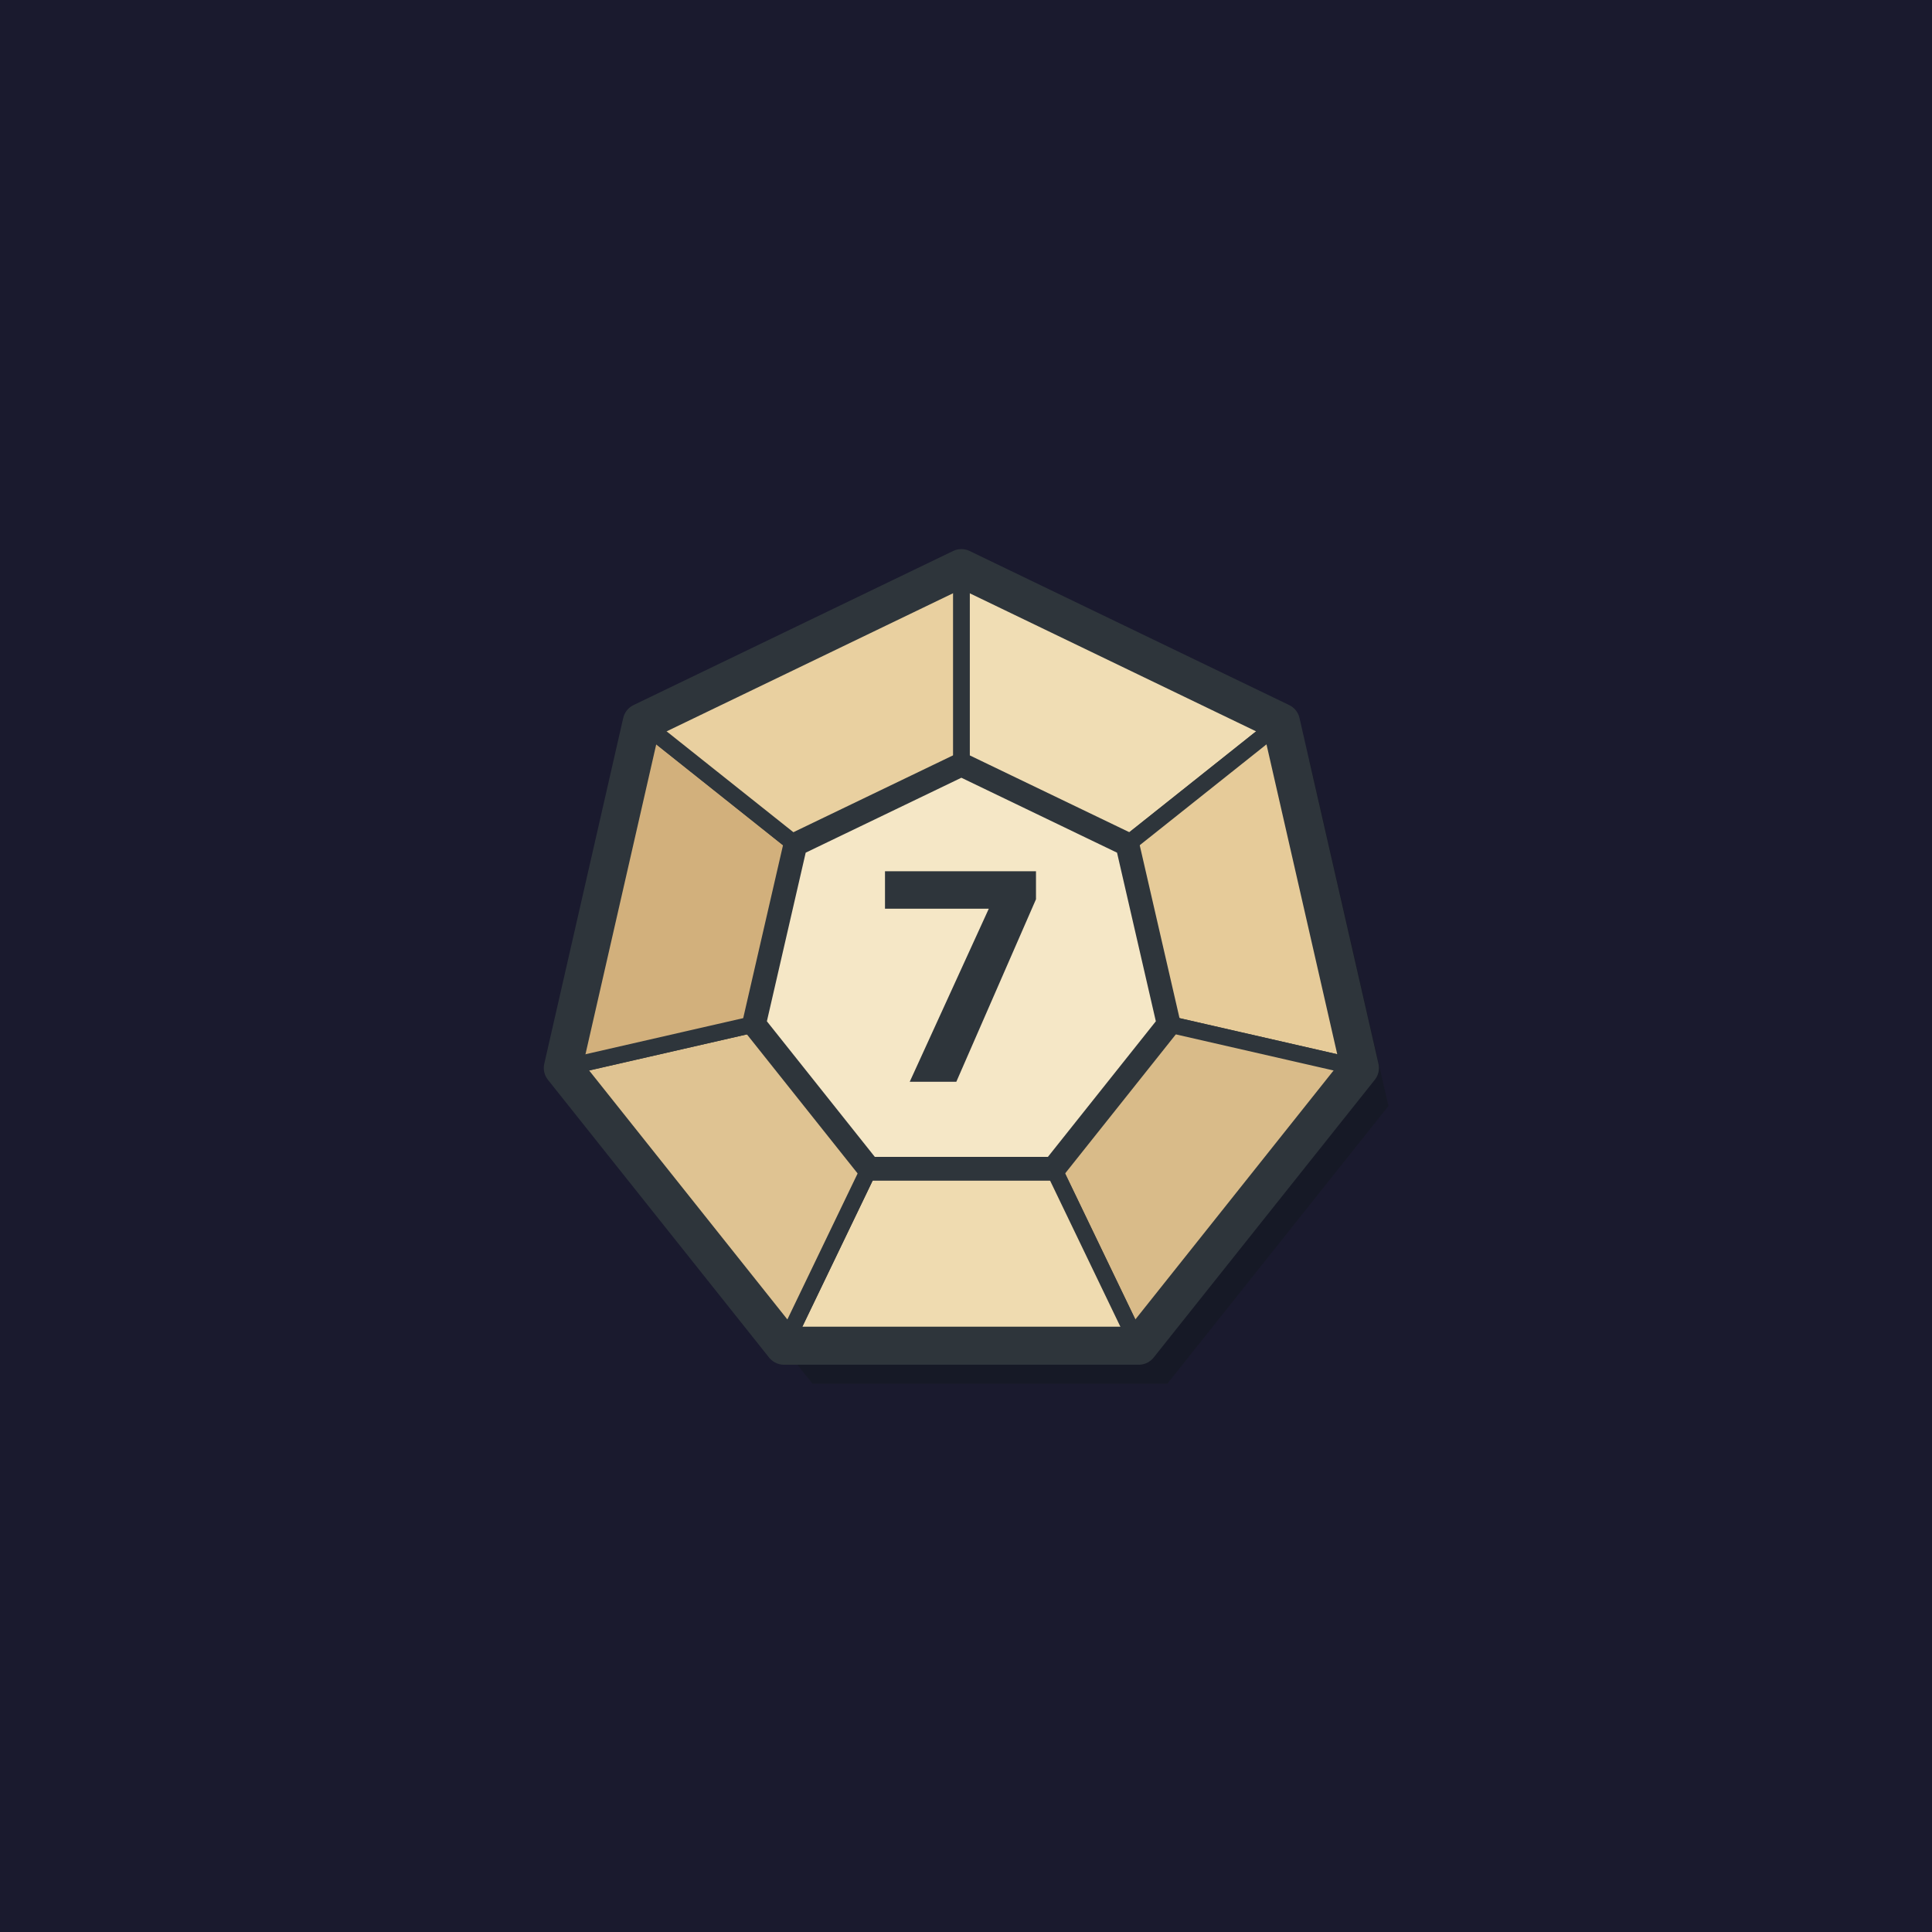
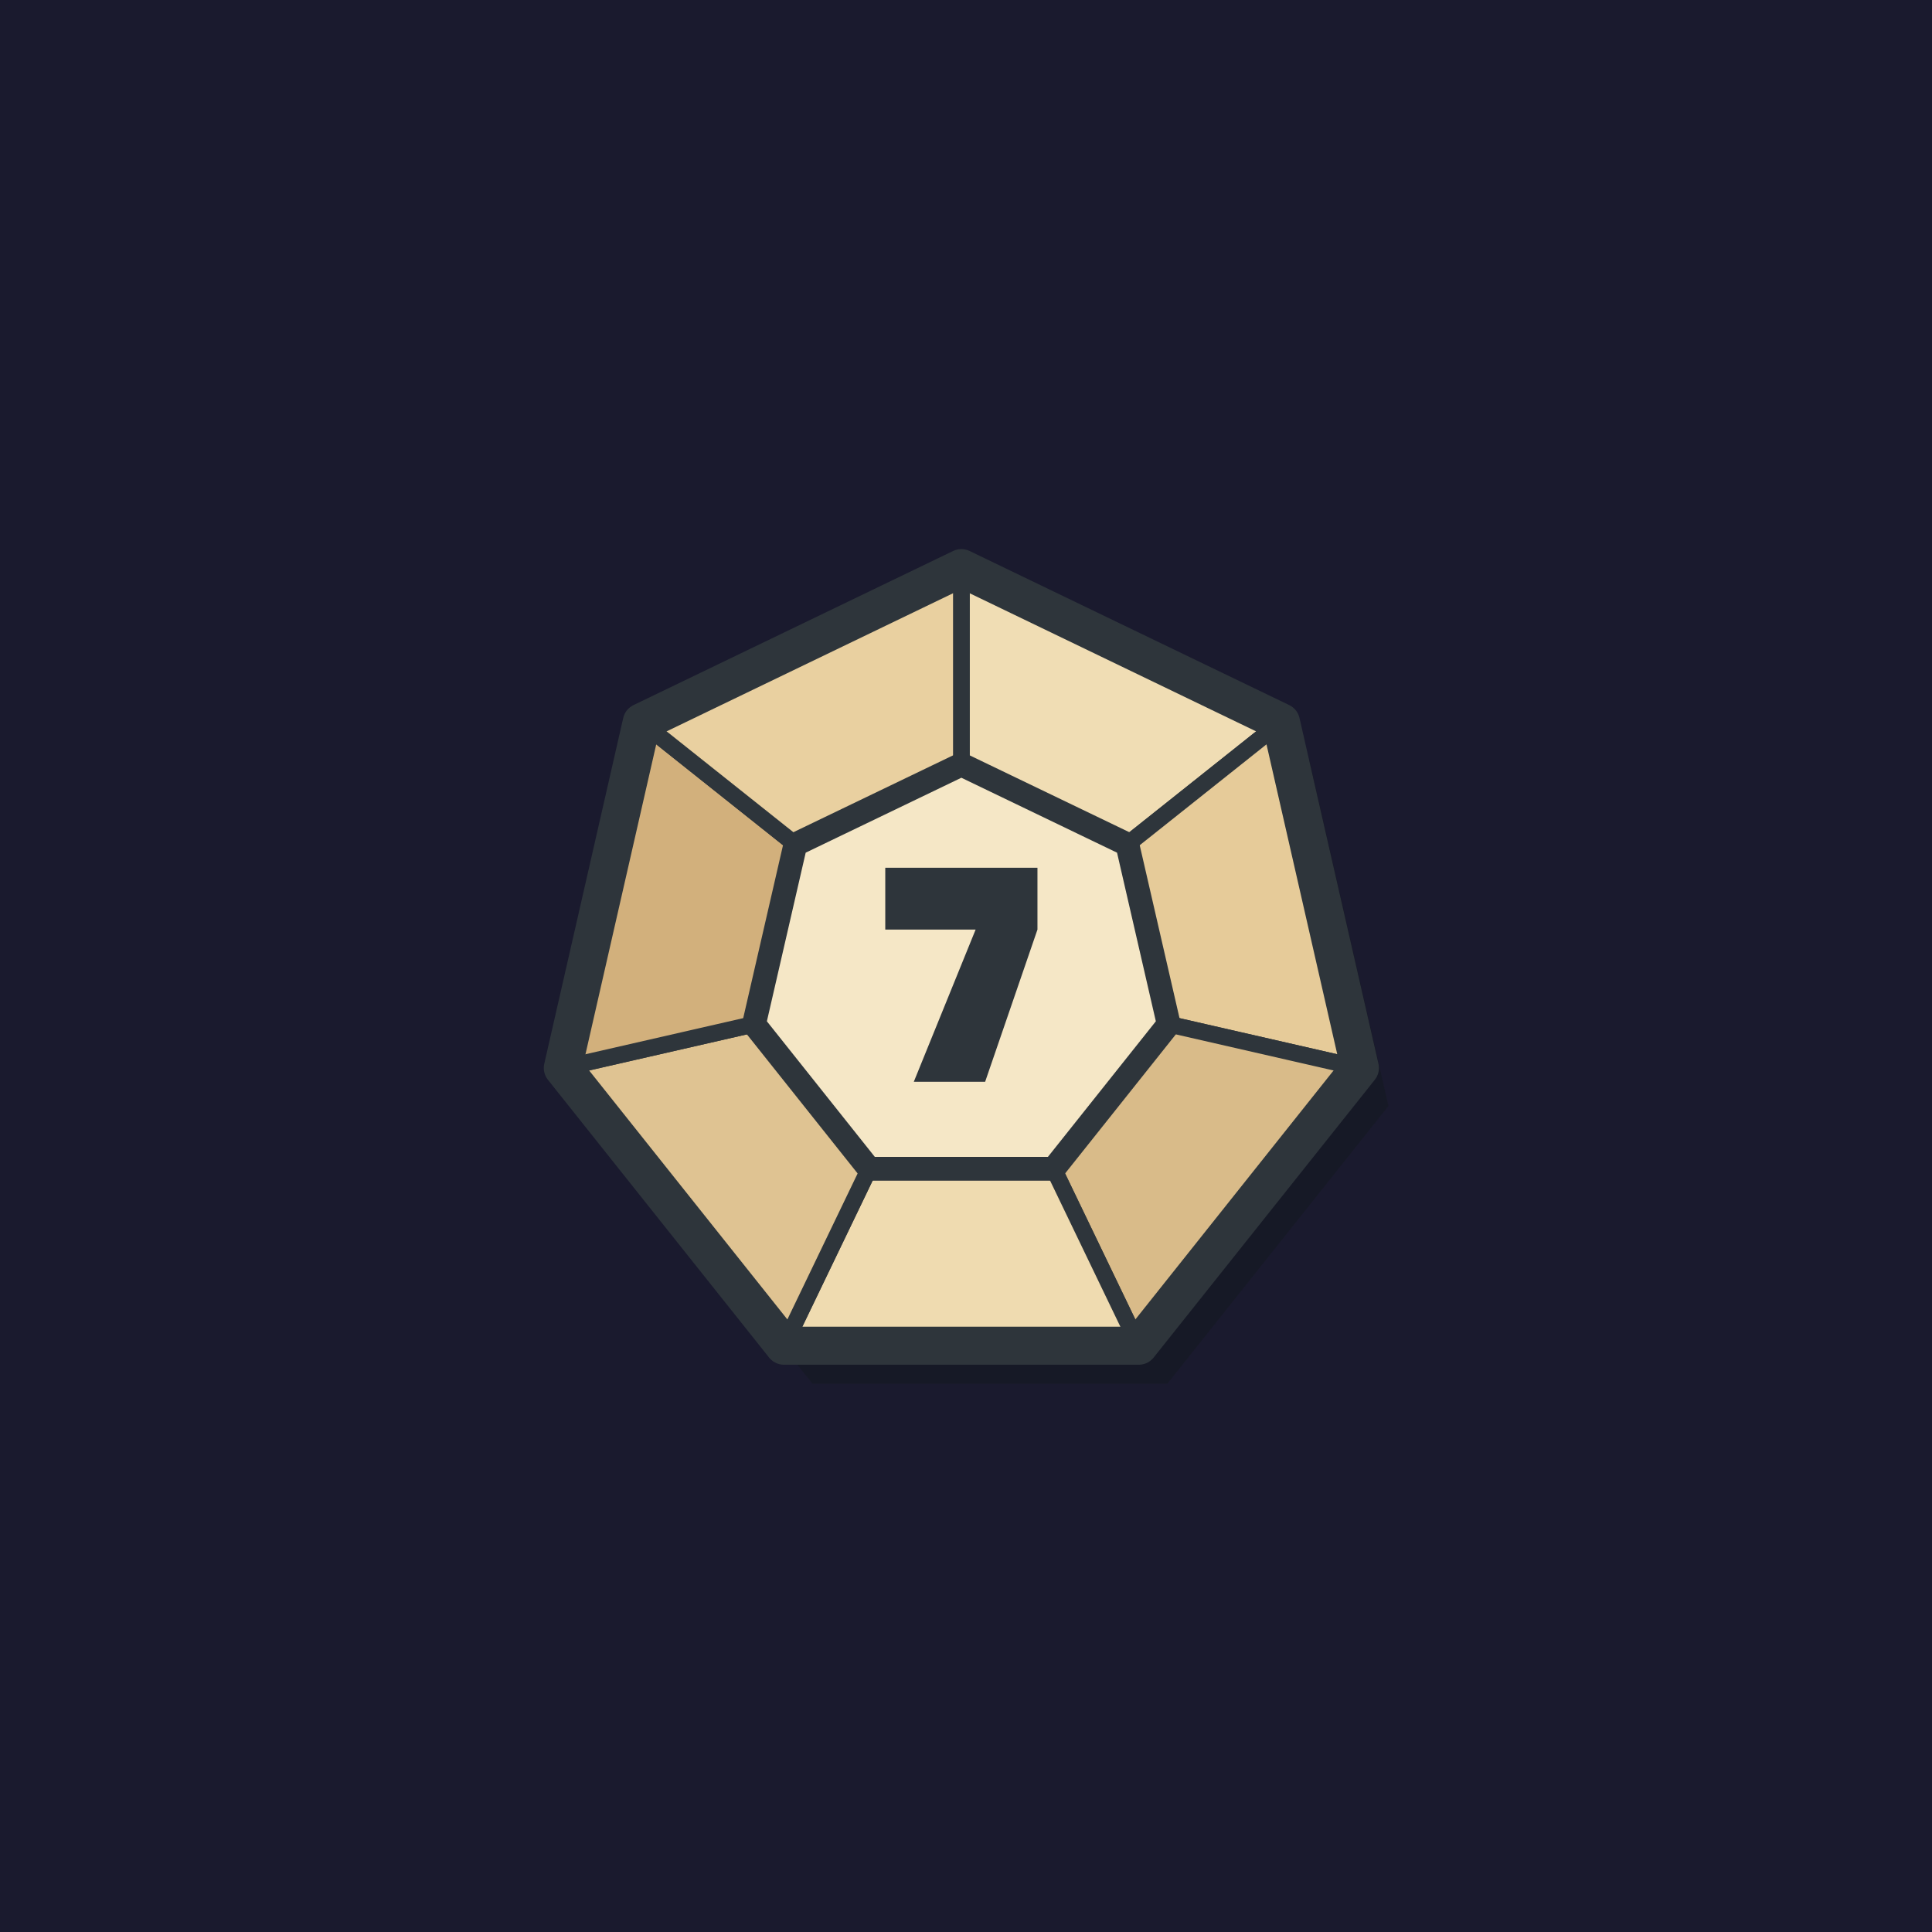
<svg xmlns="http://www.w3.org/2000/svg" width="192" height="192" viewBox="0 0 192 192">
  <rect width="192" height="192" fill="#1a1a2e" />
  <svg x="54" y="54" width="84" height="84" viewBox="112.11 109.77 177.73 175.78" preserveAspectRatio="xMidYMid meet">
    <g id="b-die">
      <g transform="translate(6,8)" opacity="0.45">
        <path d="M200,114 L267.2,146.4 L283.8,219.1 L237.3,277.5 L162.7,277.5 L116.2,219.1 L132.8,146.4 Z" fill="#12181C" />
      </g>
      <g stroke="#2E353B" stroke-width="3.5" stroke-linejoin="round">
        <path d="M200.0,114.0 L267.2,146.4 L234.9,172.1 L200.0,155.3 Z" fill="#F0DDB4" />
        <path d="M267.2,146.4 L283.8,219.1 L243.6,209.9 L234.9,172.1 Z" fill="#E6CB99" />
        <path d="M283.8,219.1 L237.3,277.5 L219.4,240.3 L243.6,209.9 Z" fill="#D9BB89" />
        <path d="M237.3,277.5 L162.7,277.5 L180.6,240.3 L219.4,240.3 Z" fill="#EFDBB0" />
        <path d="M162.7,277.5 L116.2,219.1 L156.4,209.9 L180.6,240.3 Z" fill="#DFC392" />
        <path d="M116.2,219.1 L132.8,146.4 L165.1,172.1 L156.4,209.9 Z" fill="#D2B07C" />
        <path d="M132.8,146.4 L200.0,114.0 L200.0,155.3 L165.1,172.1 Z" fill="#E9D0A0" />
      </g>
      <path d="M200.0,155.3 L234.9,172.1 L243.6,209.9 L219.4,240.3 L180.6,240.3 L156.4,209.9 L165.1,172.1 Z" fill="#F5E7C6" stroke="#2E353B" stroke-width="5" stroke-linejoin="round" />
      <path d="M200,114 L267.2,146.4 L283.8,219.1 L237.3,277.5 L162.7,277.5 L116.2,219.1 L132.8,146.4 Z" fill="none" stroke="#2E353B" stroke-width="8" stroke-linejoin="round" />
-       <text x="200" y="222" text-anchor="middle" font-family="Archivo, sans-serif" font-weight="900" font-size="62" fill="#2E353B">7</text>
+       <path id="b-pip" fill="#2E353B" d="M184,177 H216 V190 L205,222 H190 L203,190 H184 Z" />
    </g>
  </svg>
</svg>
